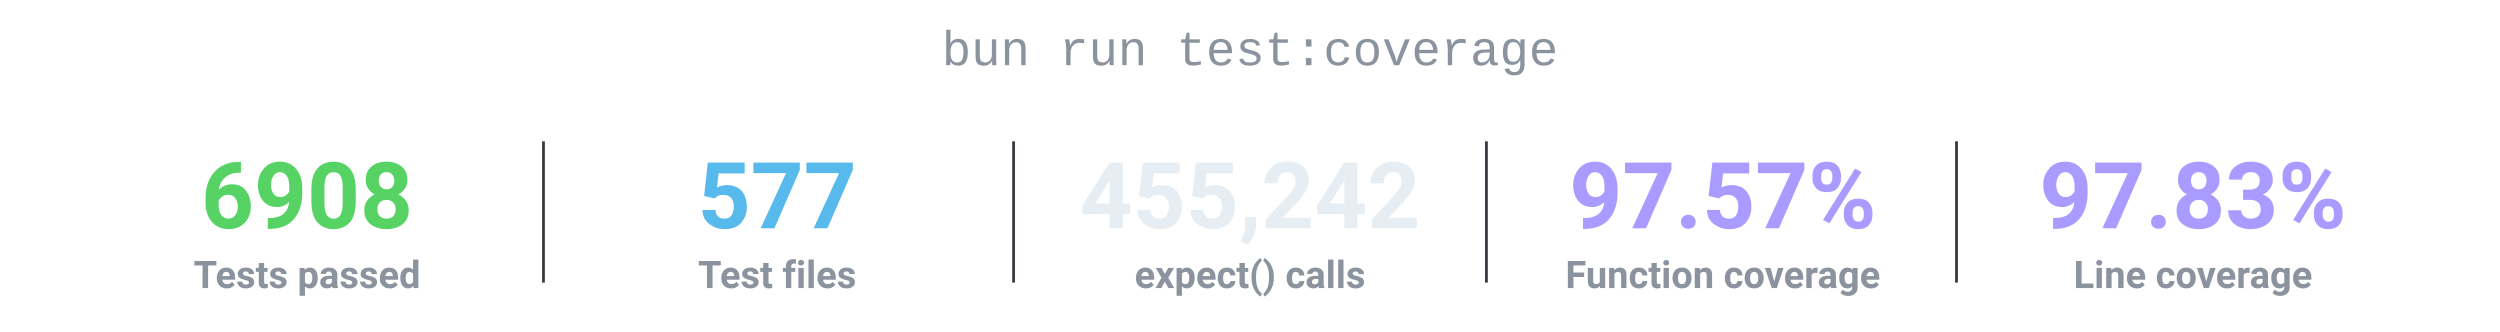
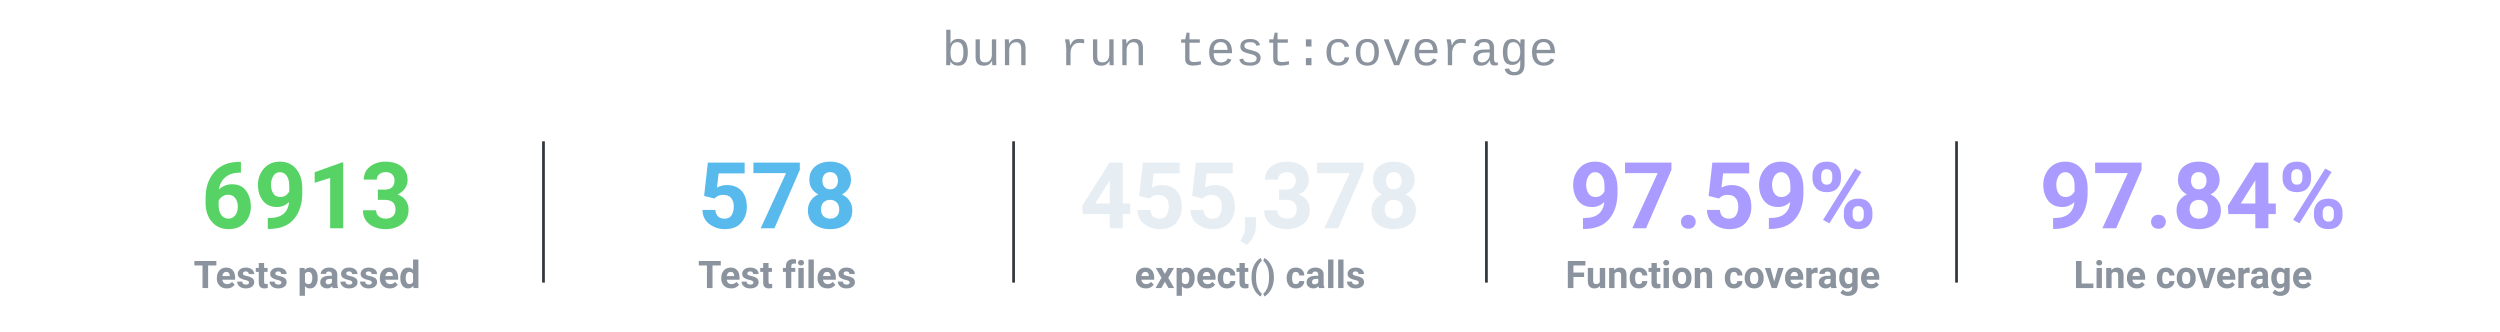
- <svg xmlns="http://www.w3.org/2000/svg" viewBox="0 0 920 122" width="920" height="122" role="img" aria-label="bun run test:coverage — 6908 tests passed, 577 test files, 455,242 expect() calls, 97.57% function coverage, 97.83% line coverage">
+ <svg xmlns="http://www.w3.org/2000/svg" viewBox="0 0 920 122" width="920" height="122" role="img" aria-label="bun run test:coverage — 6913 tests passed, 578 test files, 455,378 expect() calls, 97.59% function coverage, 97.84% line coverage">
  <style>
    .cmd { font-family: ui-monospace, SFMono-Regular, 'SF Mono', Menlo, Consolas, 'Liberation Mono', monospace; font-weight: 500; font-size: 18px; }
    .val { font-family: system-ui, -apple-system, BlinkMacSystemFont, 'Segoe UI', Roboto, sans-serif; font-weight: 700; font-size: 34px; }
    .lbl { font-family: system-ui, -apple-system, BlinkMacSystemFont, 'Segoe UI', Roboto, sans-serif; font-weight: 600; font-size: 14px; }
  </style>
  <text x="460" y="24" text-anchor="middle" class="cmd" fill="#8b949e">bun run test:coverage</text>
  <line x1="200" y1="52" x2="200" y2="104" stroke="#30363d" stroke-width="1" />
  <line x1="373" y1="52" x2="373" y2="104" stroke="#30363d" stroke-width="1" />
  <line x1="547" y1="52" x2="547" y2="104" stroke="#30363d" stroke-width="1" />
  <line x1="720" y1="52" x2="720" y2="104" stroke="#30363d" stroke-width="1" />
-   <text x="113" y="84" text-anchor="middle" class="val" fill="#56d364">6908</text>
+   <text x="113" y="84" text-anchor="middle" class="val" fill="#56d364">6913</text>
  <text x="113" y="106" text-anchor="middle" class="lbl" fill="#8b949e">Tests passed</text>
-   <text x="286" y="84" text-anchor="middle" class="val" fill="#58b9ec">577</text>
+   <text x="286" y="84" text-anchor="middle" class="val" fill="#58b9ec">578</text>
  <text x="286" y="106" text-anchor="middle" class="lbl" fill="#8b949e">Test files</text>
-   <text x="460" y="84" text-anchor="middle" class="val" fill="#e6edf3">455,242</text>
+   <text x="460" y="84" text-anchor="middle" class="val" fill="#e6edf3">455,378</text>
  <text x="460" y="106" text-anchor="middle" class="lbl" fill="#8b949e">expect() calls</text>
-   <text x="634" y="84" text-anchor="middle" class="val" fill="#a99bff">97.57%</text>
+   <text x="634" y="84" text-anchor="middle" class="val" fill="#a99bff">97.59%</text>
  <text x="634" y="106" text-anchor="middle" class="lbl" fill="#8b949e">Function coverage</text>
-   <text x="807" y="84" text-anchor="middle" class="val" fill="#a99bff">97.83%</text>
+   <text x="807" y="84" text-anchor="middle" class="val" fill="#a99bff">97.84%</text>
  <text x="807" y="106" text-anchor="middle" class="lbl" fill="#8b949e">Line coverage</text>
</svg>
